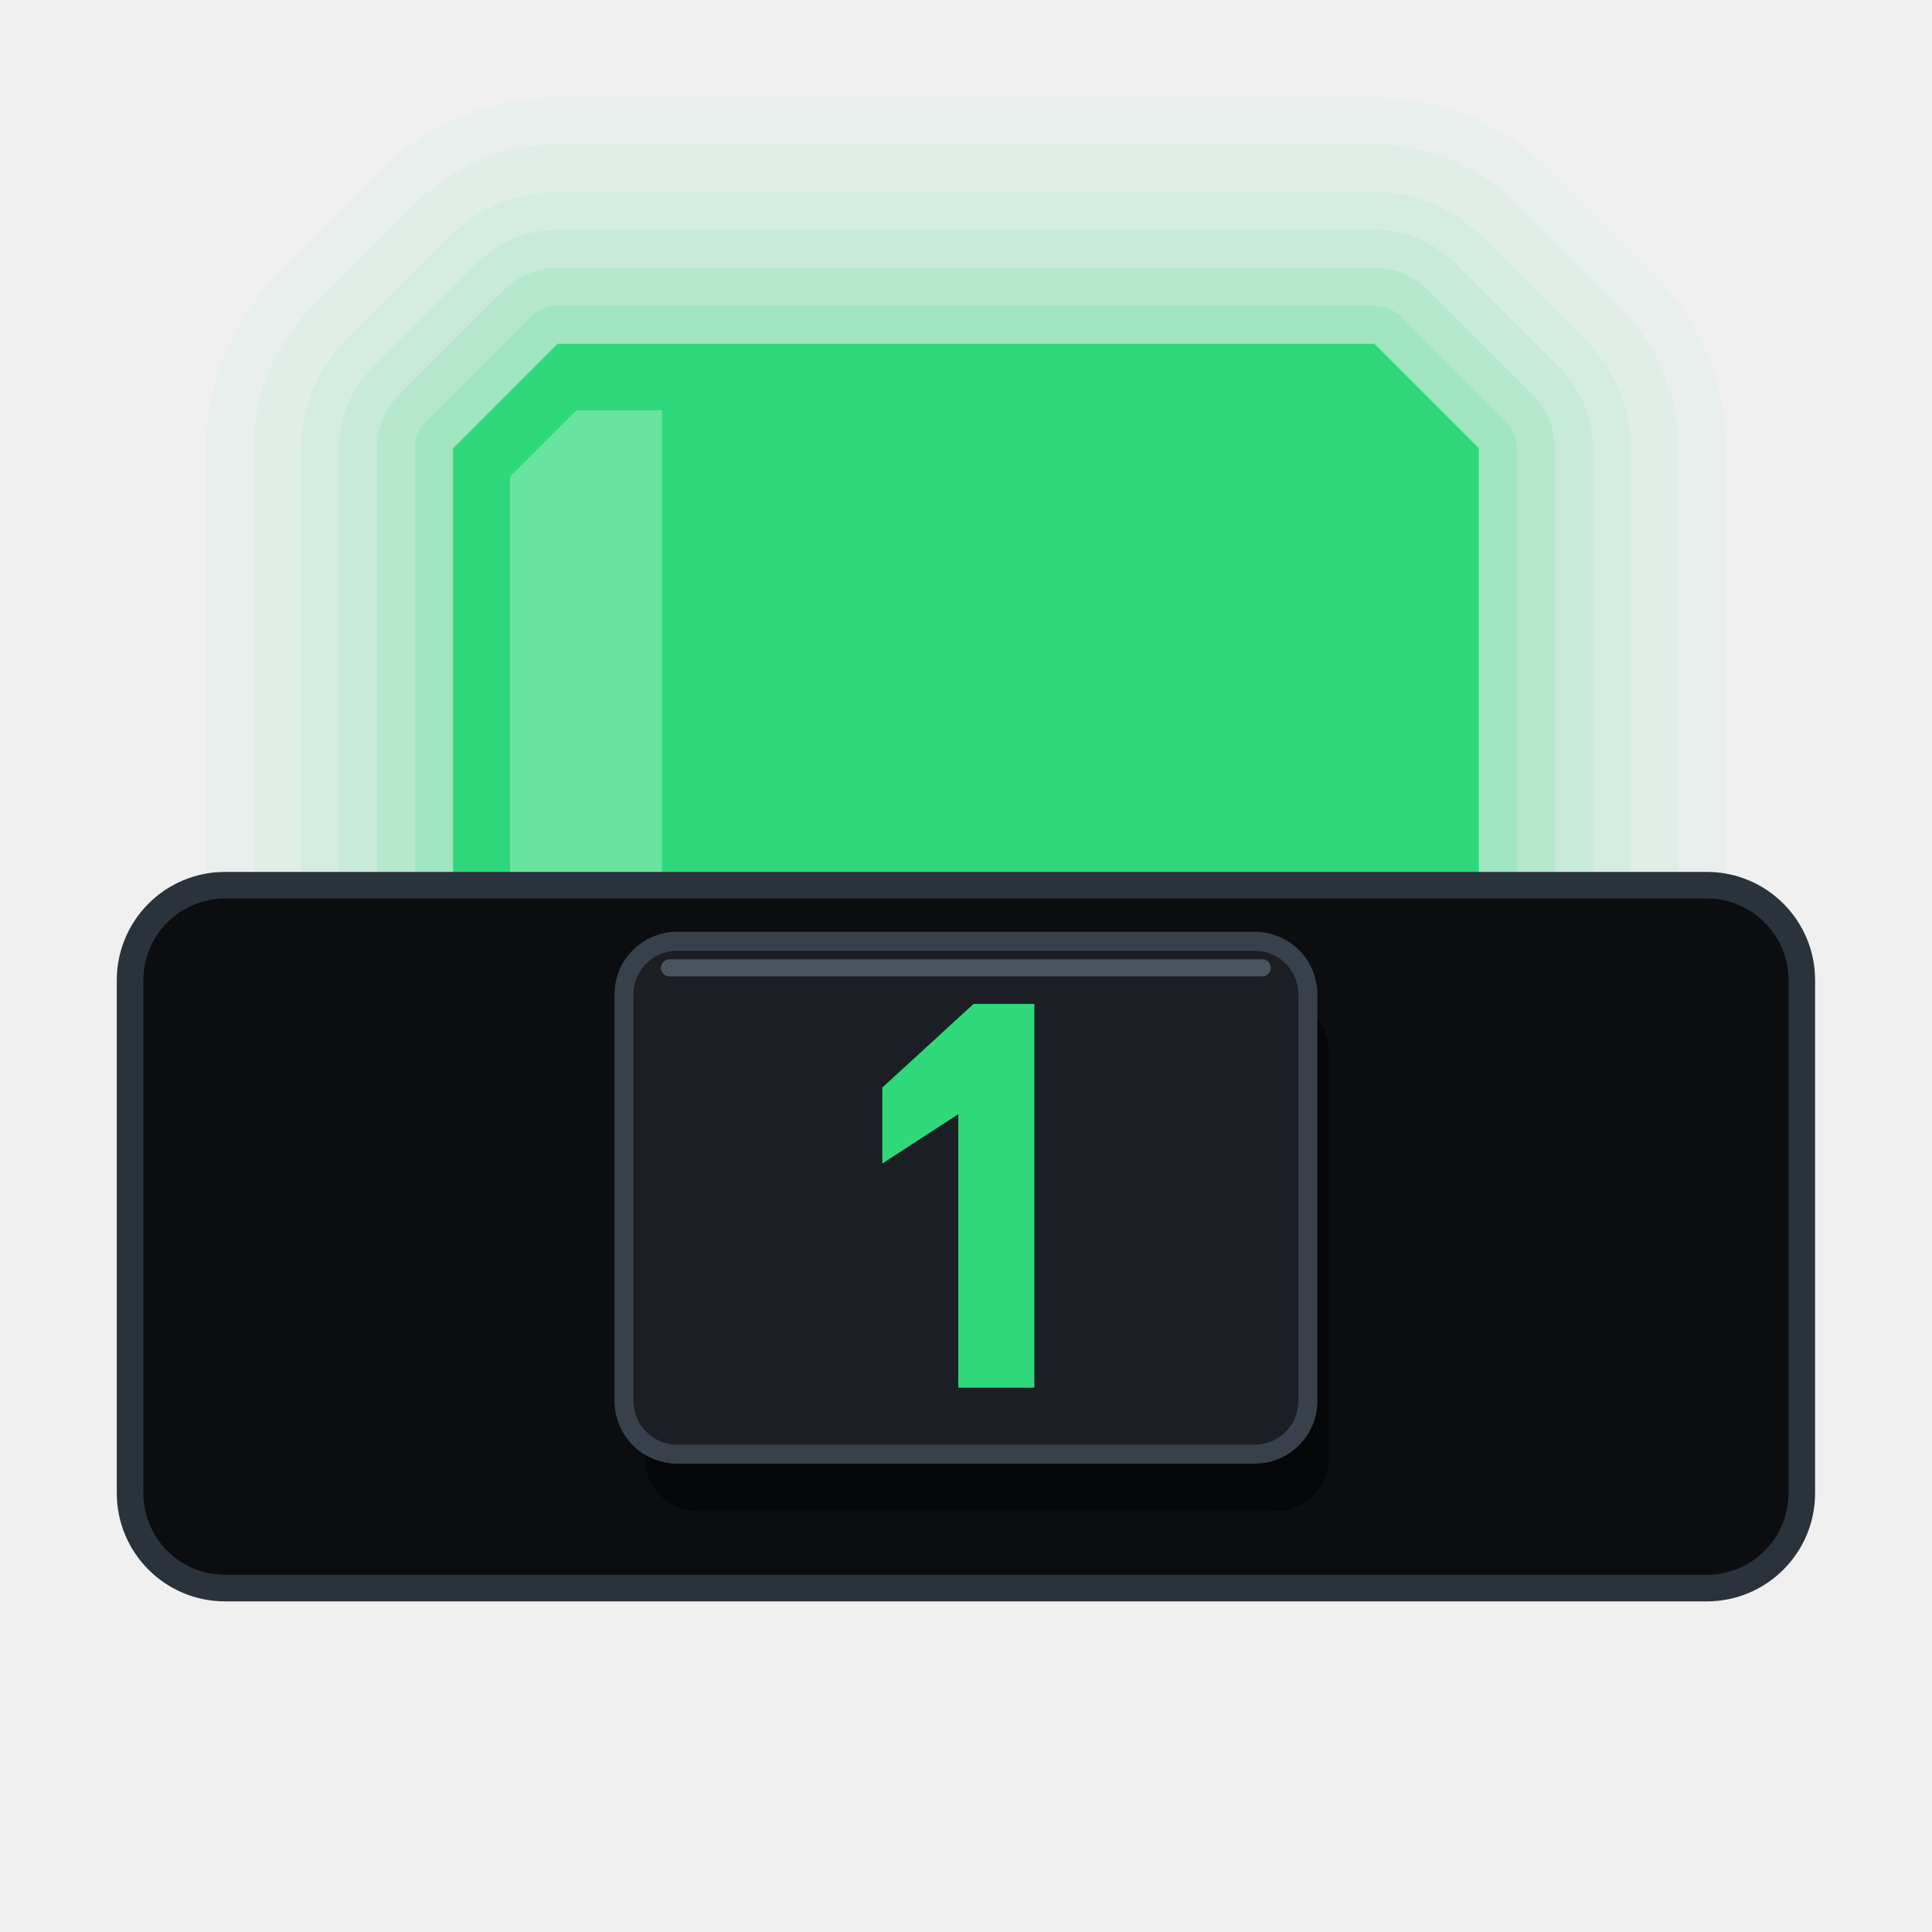
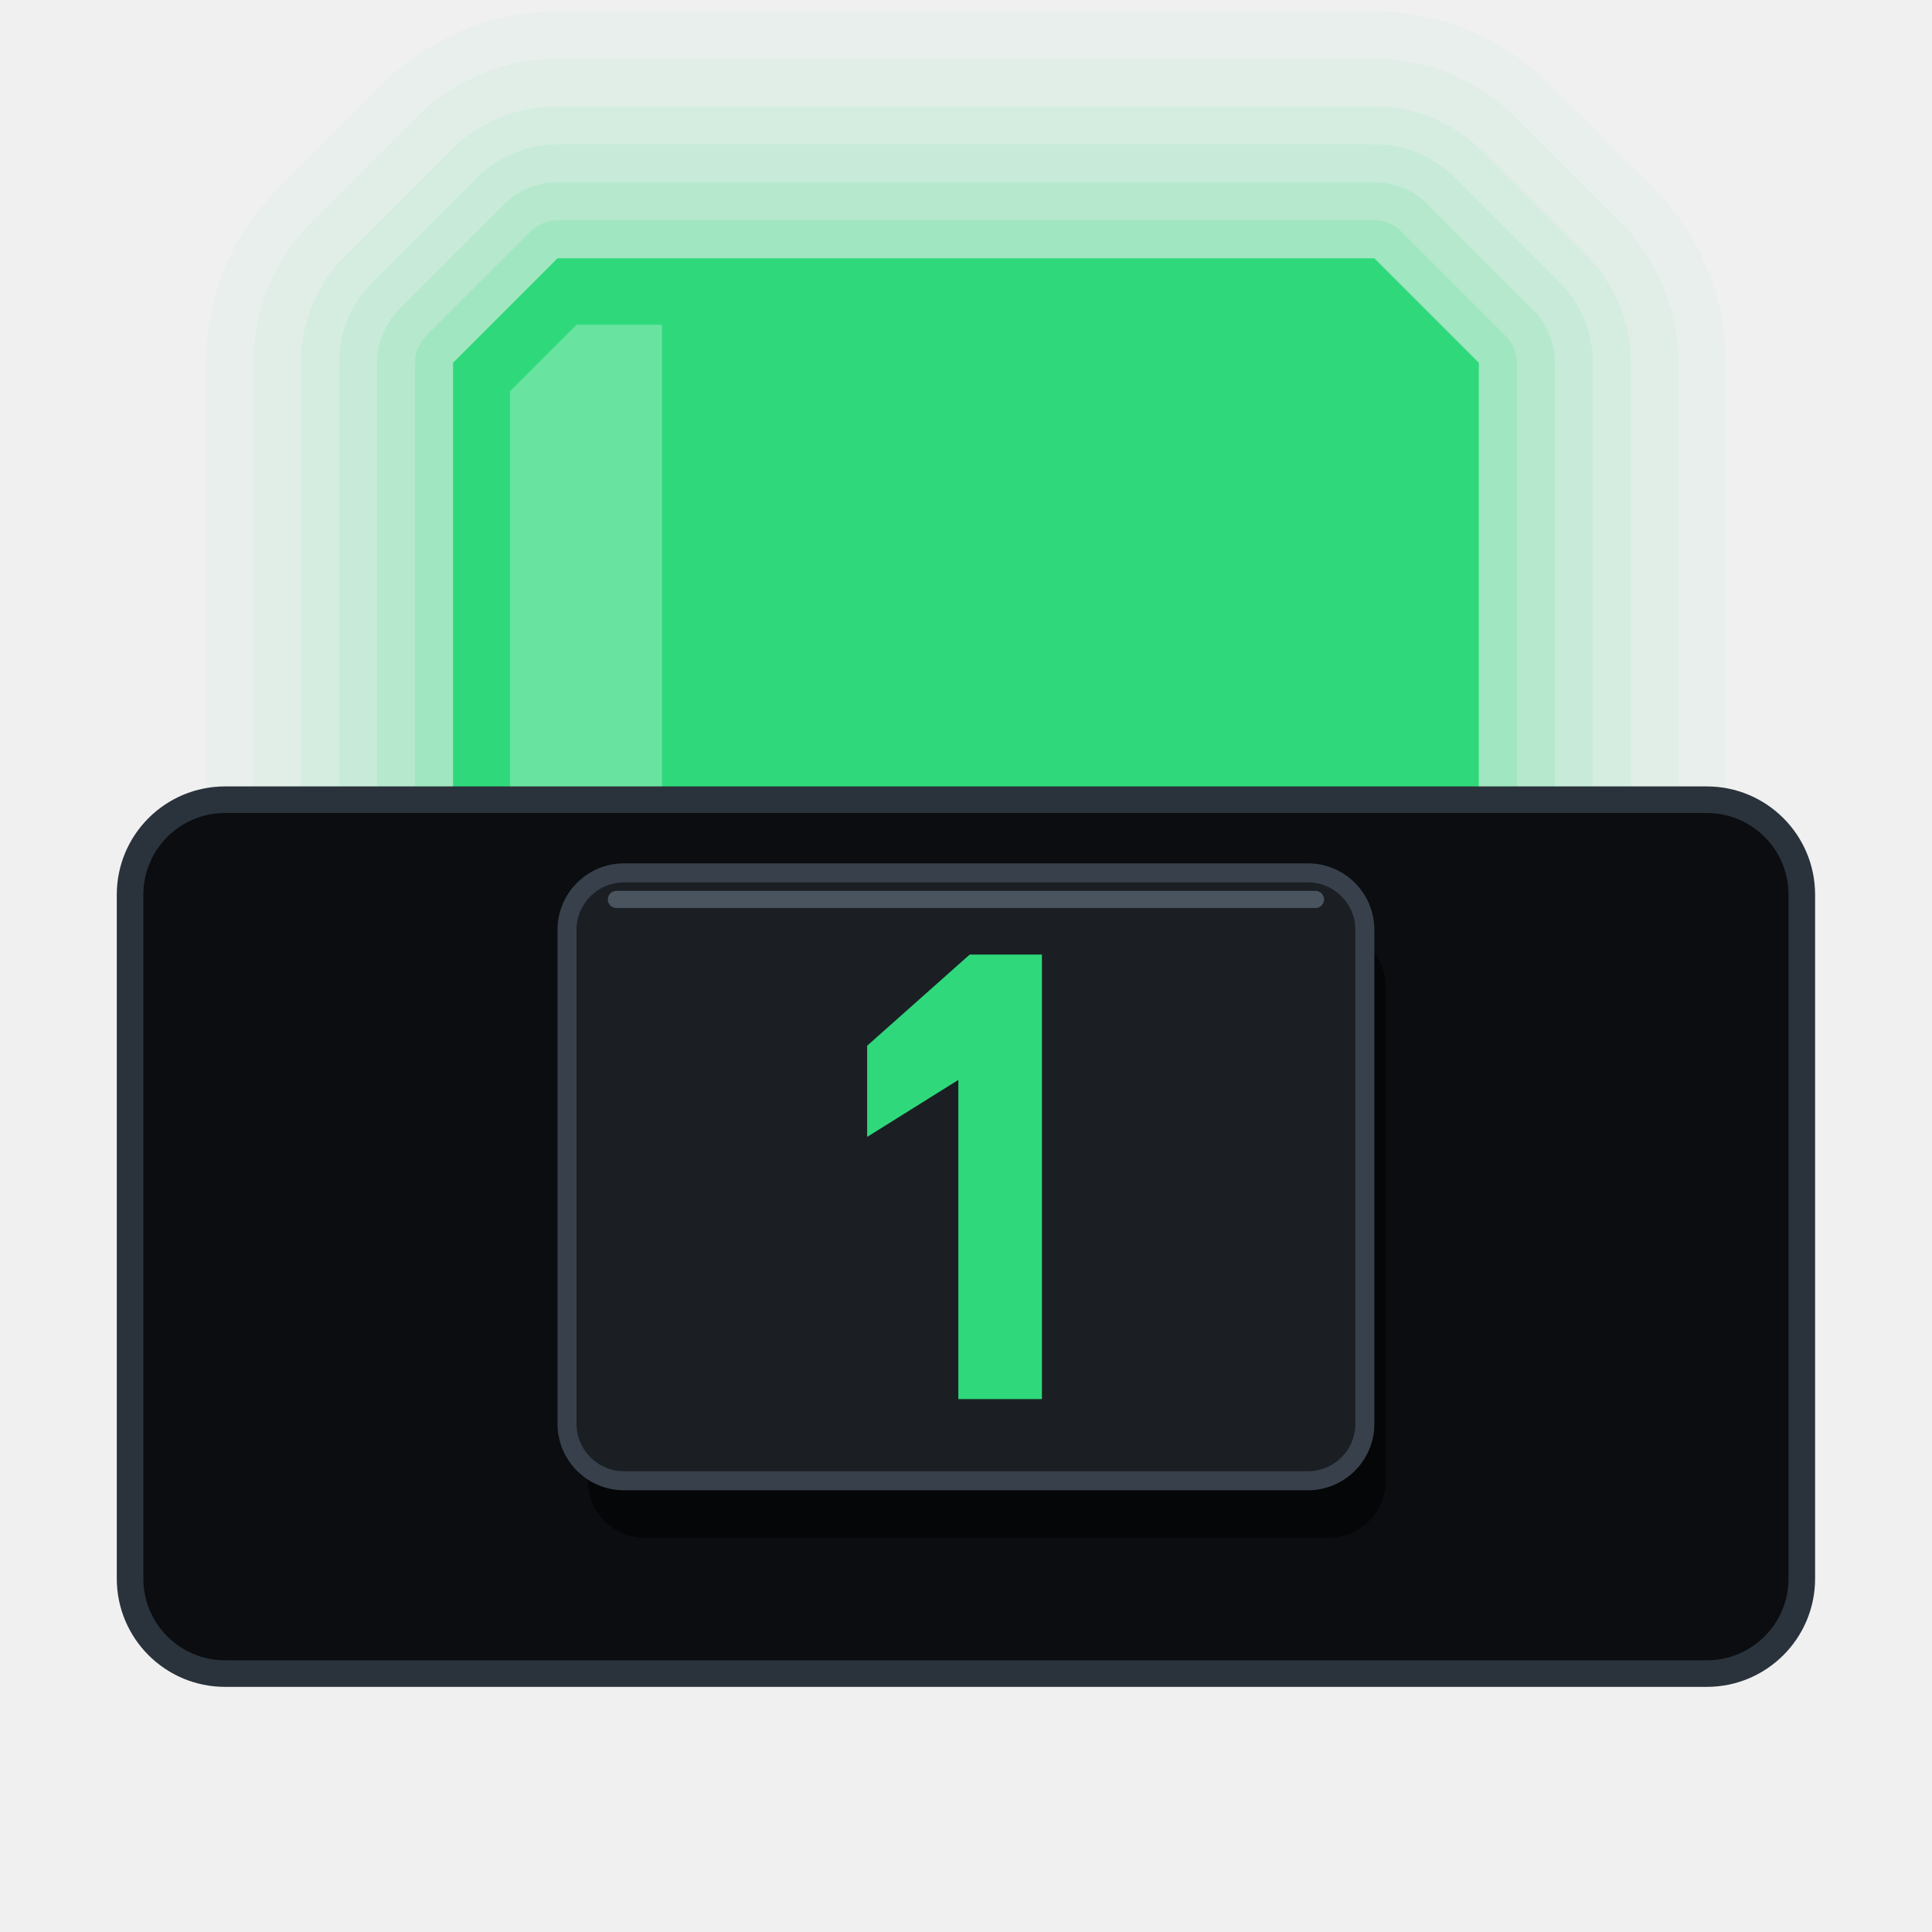
<svg xmlns="http://www.w3.org/2000/svg" viewBox="0 0 64 64">
  <g transform="scale(.5333) translate(60 60) scale(1.18) translate(-60 -60)">
-     <path d="M33 58.75 V32.75 L38.5 27.25 H81.5 L87 32.75 V58.75 Z" fill="none" stroke="#2FD97B" stroke-linejoin="round" stroke-width="26" stroke-opacity="0.035" />
-     <path d="M33 58.75 V32.75 L38.5 27.25 H81.5 L87 32.75 V58.75 Z" fill="none" stroke="#2FD97B" stroke-linejoin="round" stroke-width="21" stroke-opacity="0.05" />
-     <path d="M33 58.75 V32.75 L38.5 27.25 H81.5 L87 32.75 V58.75 Z" fill="none" stroke="#2FD97B" stroke-linejoin="round" stroke-width="16" stroke-opacity="0.065" />
-     <path d="M33 58.75 V32.75 L38.5 27.25 H81.5 L87 32.75 V58.75 Z" fill="none" stroke="#2FD97B" stroke-linejoin="round" stroke-width="12" stroke-opacity="0.085" />
-     <path d="M33 58.75 V32.75 L38.5 27.25 H81.5 L87 32.75 V58.75 Z" fill="none" stroke="#2FD97B" stroke-linejoin="round" stroke-width="8" stroke-opacity="0.11" />
-     <path d="M33 58.75 V32.75 L38.5 27.25 H81.5 L87 32.75 V58.75 Z" fill="none" stroke="#2FD97B" stroke-linejoin="round" stroke-width="4" stroke-opacity="0.16" />
-     <path d="M33 58.75 V32.75 L38.5 27.25 H81.5 L87 32.75 V58.75 Z" fill="#2FD97B" />
-     <path d="M36 56.75 V34.25 L39.5 30.75 H44 V56.75 Z" fill="#fff" opacity=".28" />
-     <rect x="16" y="55.75" width="88" height="37" rx="5" fill="#0b0d10" stroke="#2a323b" stroke-width="1.4" />
-     <rect x="42" y="60.2" width="36" height="27" rx="2.8" fill="#000" opacity=".55" transform="translate(1.1 1.5)" />
-     <rect x="42" y="58.7" width="36" height="27" rx="2.8" fill="#1b1f24" stroke="#38414b" stroke-width="1" />
-     <path d="M44.4 60.1 H75.6" stroke="#4a545f" stroke-width=".9" stroke-linecap="round" />
-     <path d="M55.6 66.4 L60.4 62 H63.6 V82.2 H59.6 V67.8 L55.6 70.4 Z" fill="#2FD97B" />
+     <path d="M33 54.25 V28.25 L38.5 22.75 H81.5 L87 28.25 V54.25 Z" fill="none" stroke="#2FD97B" stroke-linejoin="round" stroke-width="26" stroke-opacity="0.035" />
+     <path d="M33 54.25 V28.25 L38.5 22.75 H81.5 L87 28.25 V54.25 Z" fill="none" stroke="#2FD97B" stroke-linejoin="round" stroke-width="21" stroke-opacity="0.05" />
+     <path d="M33 54.25 V28.25 L38.5 22.75 H81.5 L87 28.25 V54.25 Z" fill="none" stroke="#2FD97B" stroke-linejoin="round" stroke-width="16" stroke-opacity="0.065" />
+     <path d="M33 54.25 V28.25 L38.5 22.75 H81.5 L87 28.25 V54.25 Z" fill="none" stroke="#2FD97B" stroke-linejoin="round" stroke-width="12" stroke-opacity="0.085" />
+     <path d="M33 54.25 V28.25 L38.5 22.75 H81.5 L87 28.25 V54.25 Z" fill="none" stroke="#2FD97B" stroke-linejoin="round" stroke-width="8" stroke-opacity="0.11" />
+     <path d="M33 54.25 V28.25 L38.5 22.75 H81.5 L87 28.25 V54.25 Z" fill="none" stroke="#2FD97B" stroke-linejoin="round" stroke-width="4" stroke-opacity="0.16" />
+     <path d="M33 54.25 V28.25 L38.5 22.75 H81.5 L87 28.25 V54.25 Z" fill="#2FD97B" />
+     <path d="M36 52.25 V29.75 L39.5 26.25 H44 V52.25 Z" fill="#fff" opacity=".28" />
+     <rect x="16" y="51.25" width="88" height="46" rx="5" fill="#0b0d10" stroke="#2a323b" stroke-width="1.4" />
+     <rect x="39" y="56.6" width="42" height="32" rx="3" fill="#000" opacity=".55" transform="translate(1.1 1.5)" />
+     <rect x="39" y="55.1" width="42" height="32" rx="3" fill="#1b1f24" stroke="#38414b" stroke-width="1" />
+     <path d="M41.6 56.5 H78.4" stroke="#4a545f" stroke-width=".9" stroke-linecap="round" />
+     <path d="M54.8 64.2 L60.2 59.4 H64 V82.8 H59.6 V66 L54.8 69 Z" fill="#2FD97B" />
  </g>
</svg>
